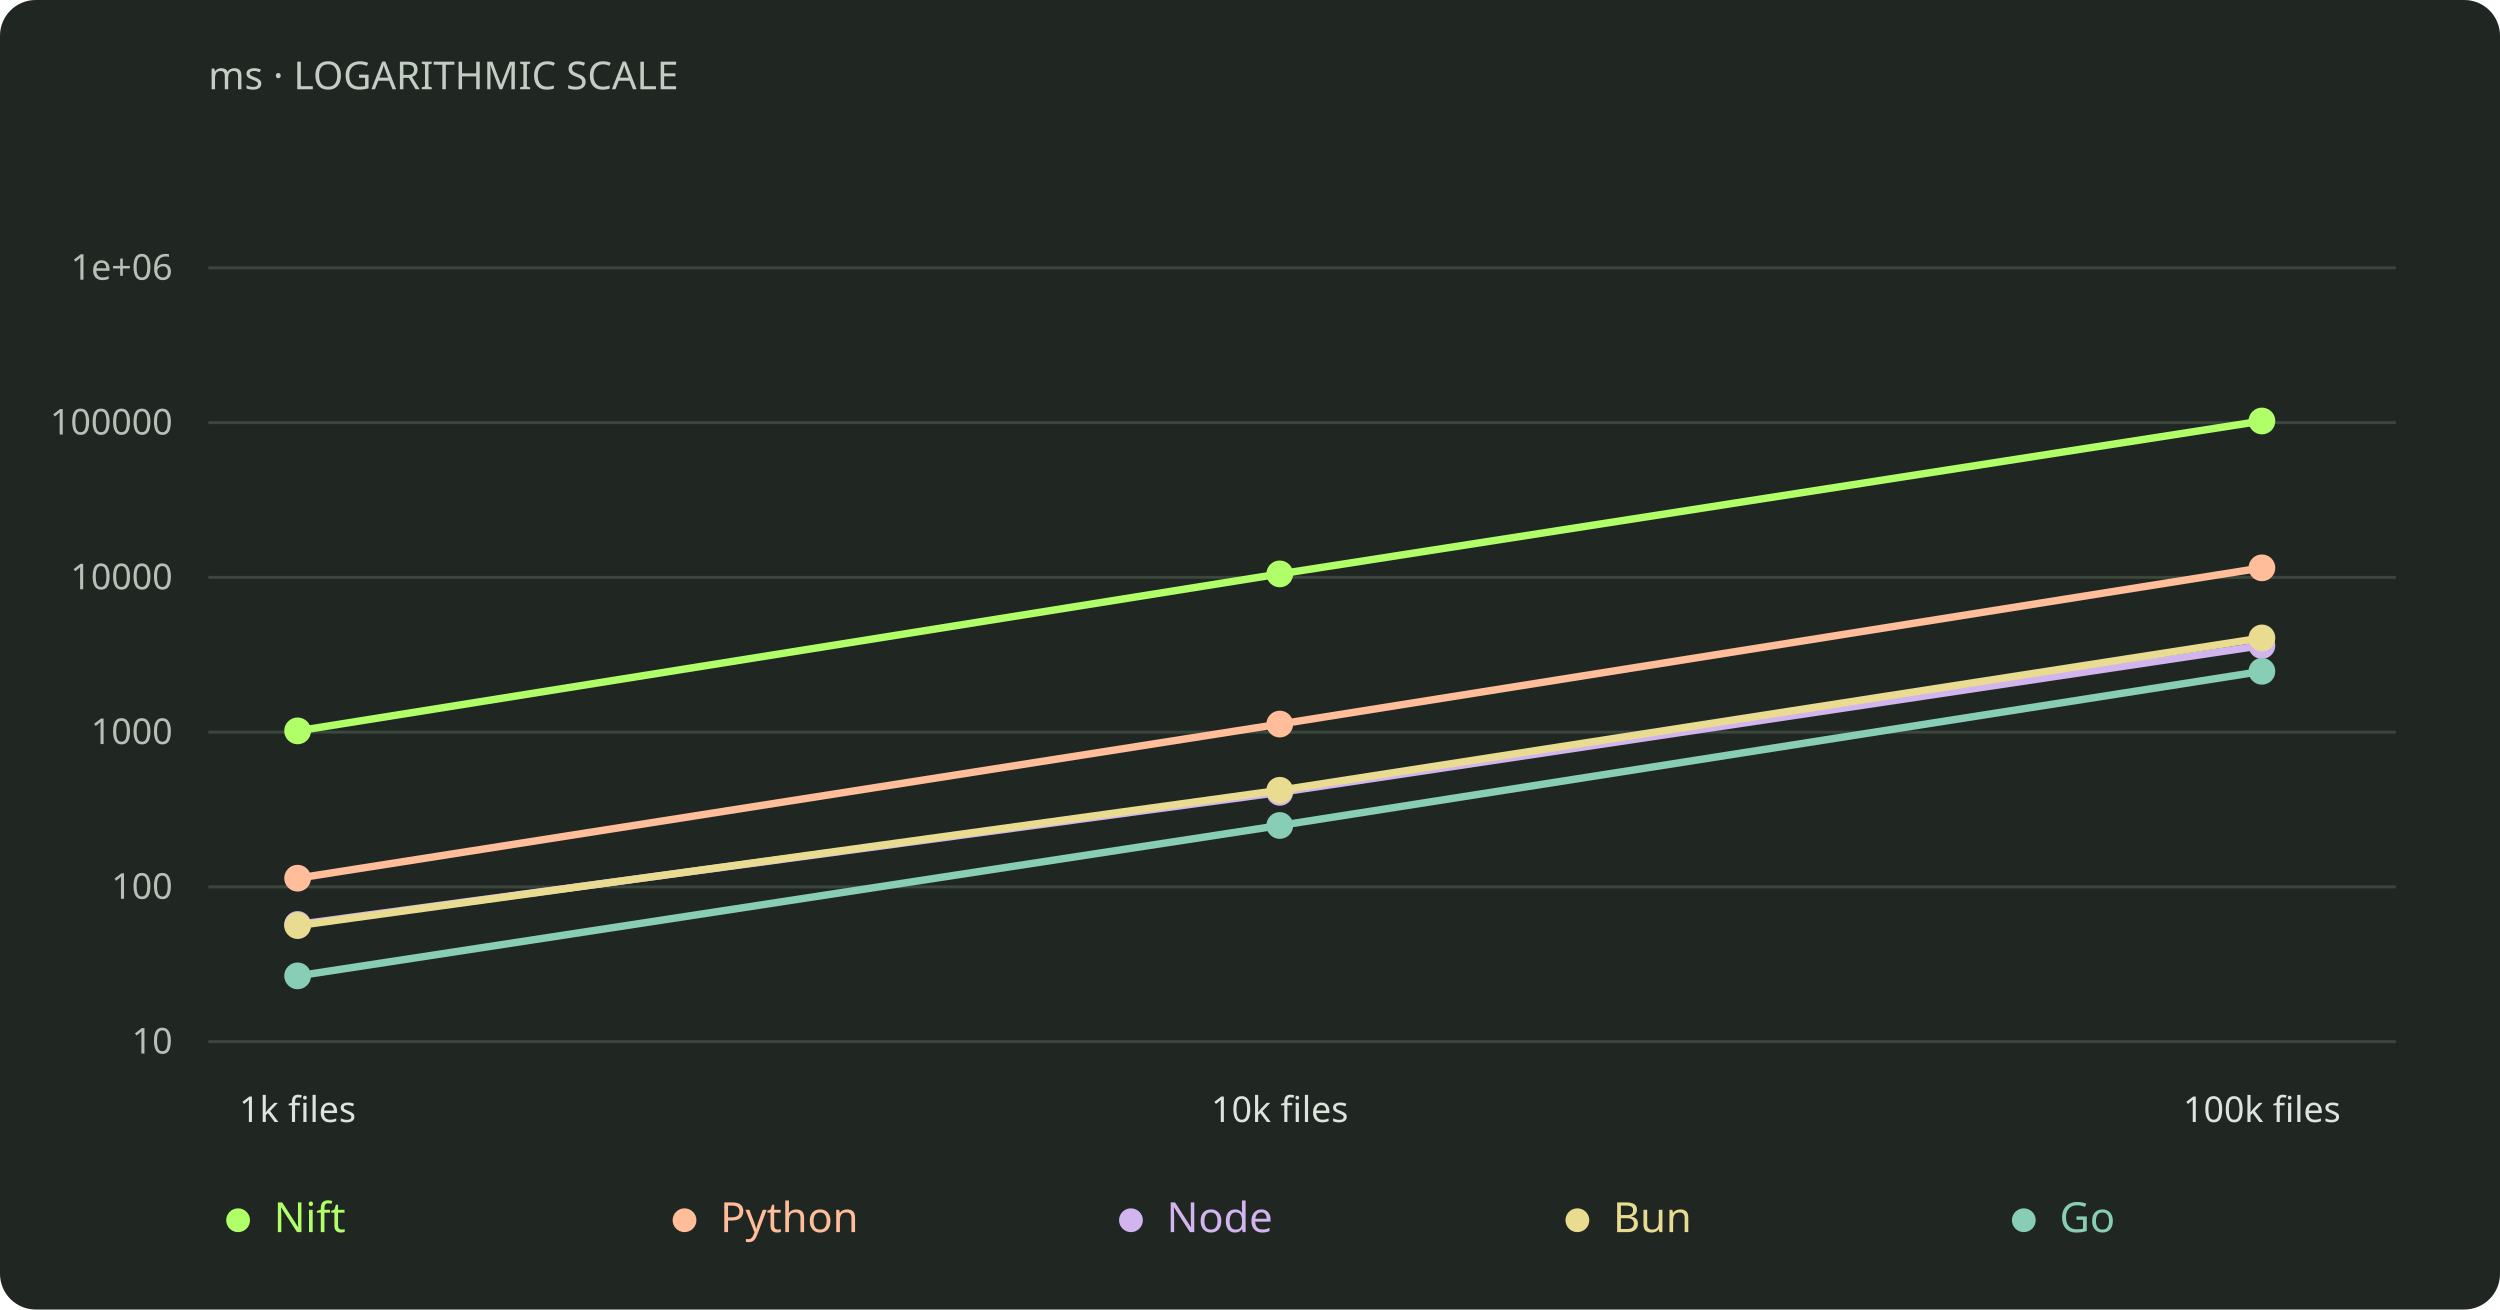
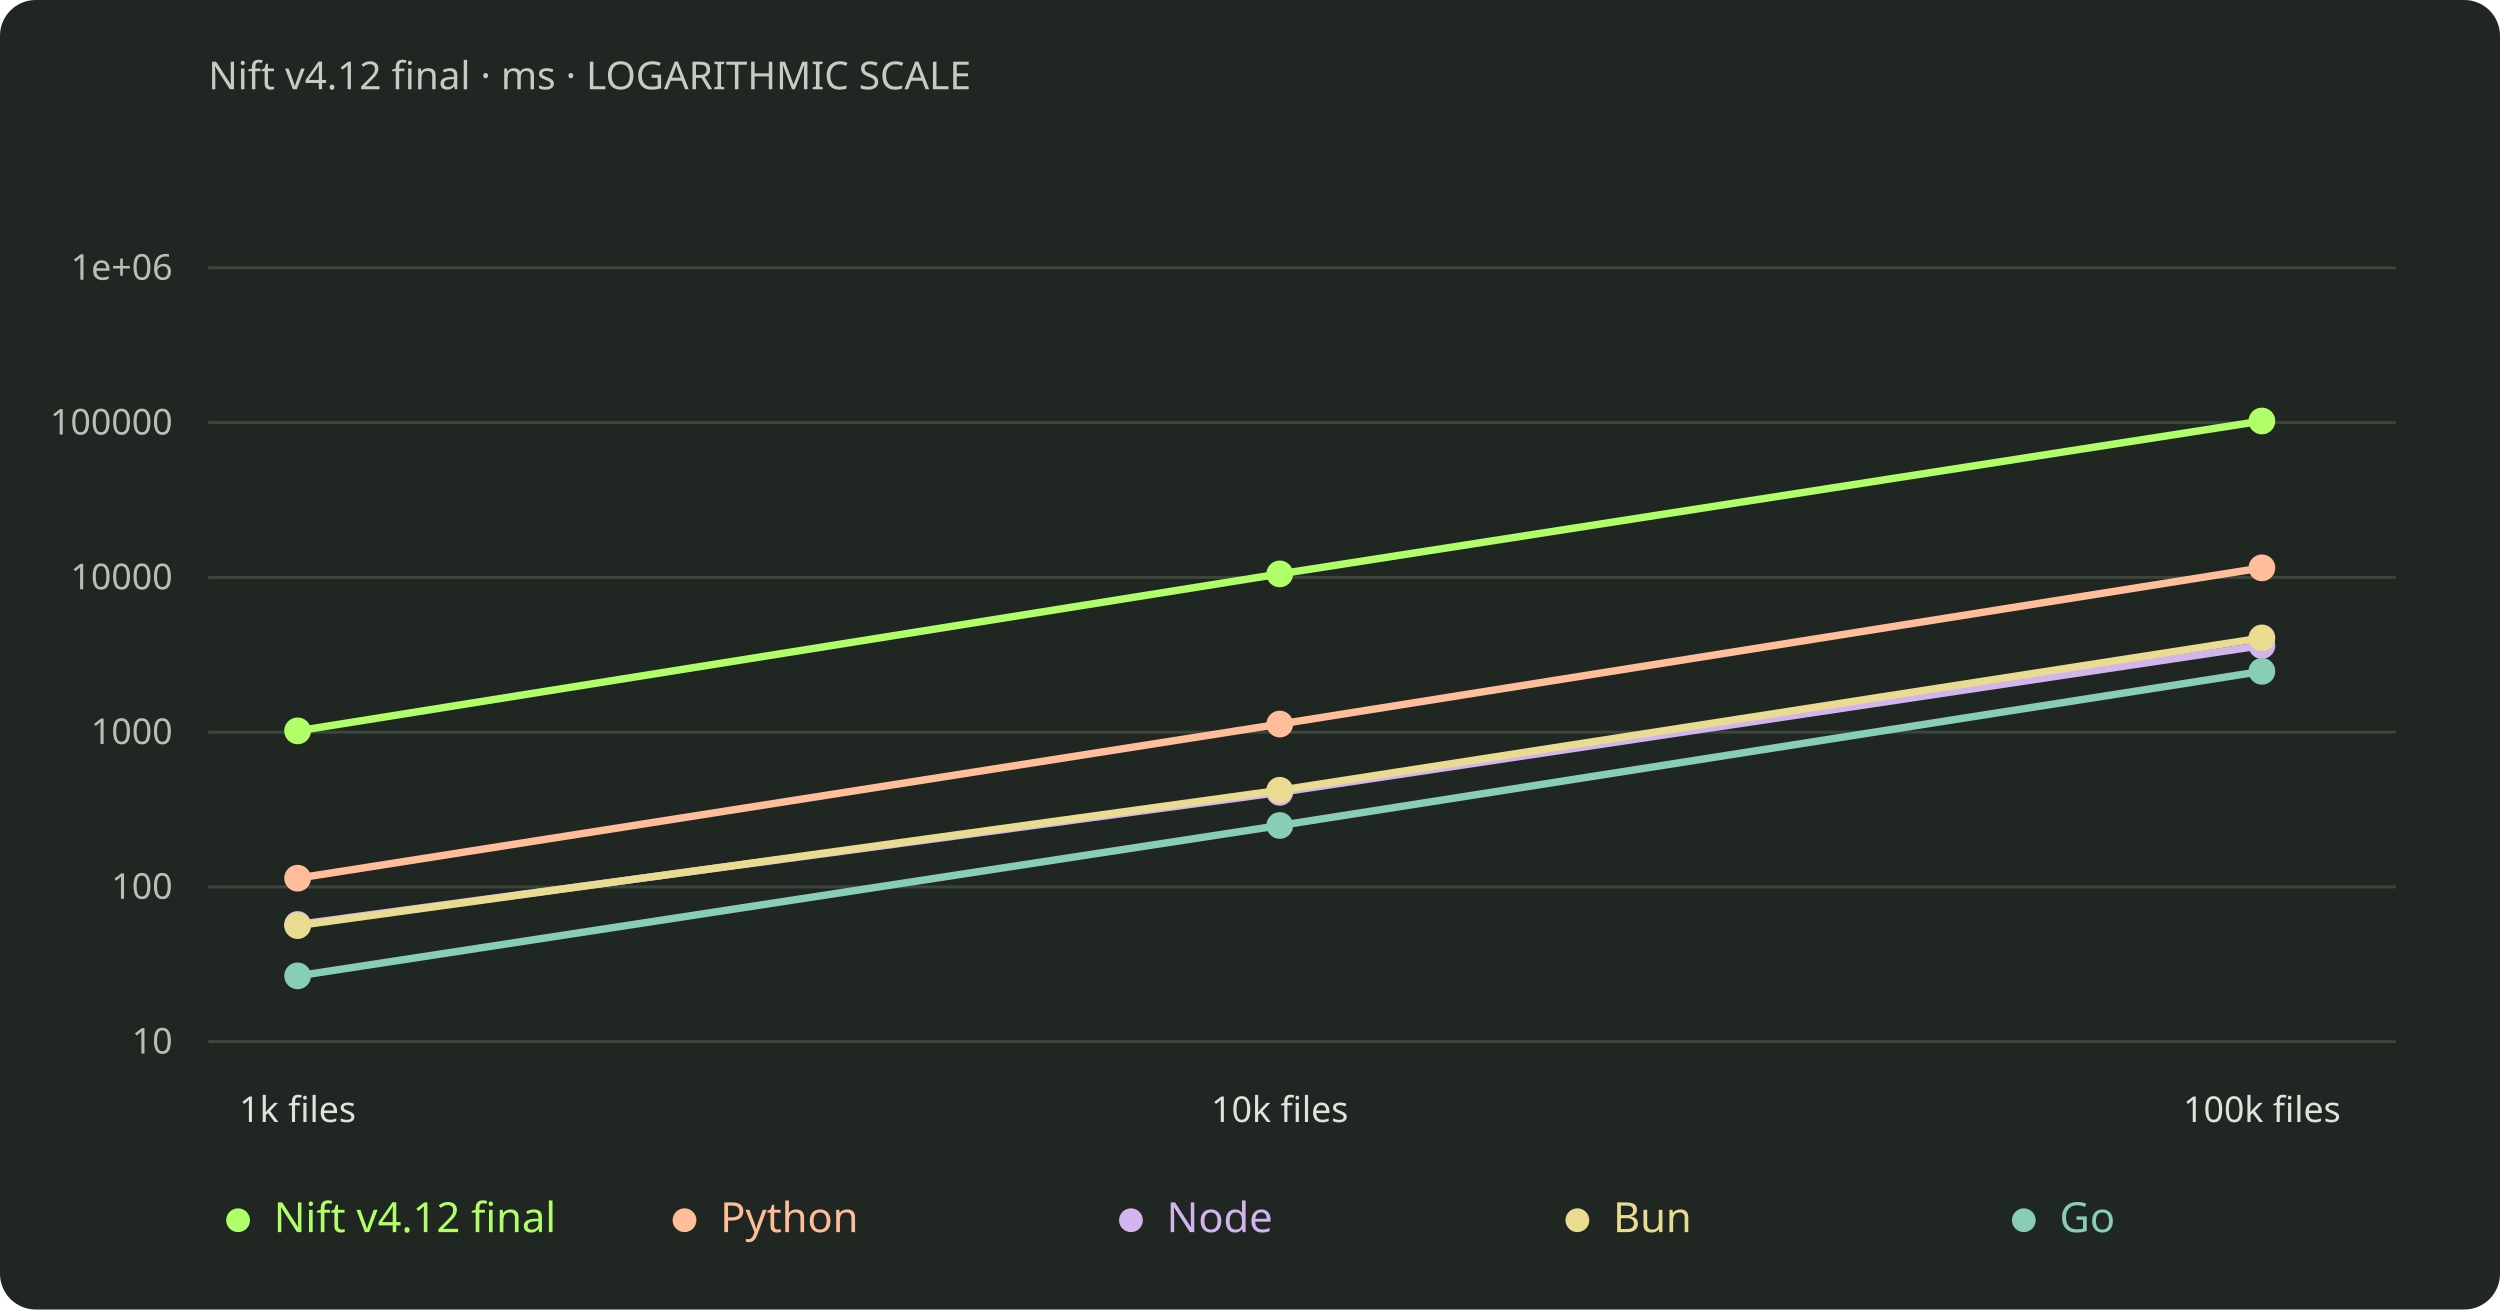
<svg xmlns="http://www.w3.org/2000/svg" viewBox="0 0 840 440" role="img" aria-labelledby="title desc">
  <rect width="840" height="440" fill="#202622" rx="12" />
-   <text x="70" y="30" fill="#c3cdc4" font-family="sans-serif" font-size="13">ms · LOGARITHMIC SCALE</text>
+   <text x="70" y="30" fill="#c3cdc4" font-family="sans-serif" font-size="13">Nift v4.12 final · ms · LOGARITHMIC SCALE</text>
  <path d="M70 350.0H805" stroke="#3b463d" />
  <text x="58" y="354.0" text-anchor="end" fill="#b6c0b7" font-family="sans-serif" font-size="12">10</text>
  <path d="M70 298.0H805" stroke="#3b463d" />
  <text x="58" y="302.0" text-anchor="end" fill="#b6c0b7" font-family="sans-serif" font-size="12">100</text>
  <path d="M70 246.0H805" stroke="#3b463d" />
  <text x="58" y="250.0" text-anchor="end" fill="#b6c0b7" font-family="sans-serif" font-size="12">1000</text>
  <path d="M70 194.0H805" stroke="#3b463d" />
  <text x="58" y="198.0" text-anchor="end" fill="#b6c0b7" font-family="sans-serif" font-size="12">10000</text>
  <path d="M70 142.0H805" stroke="#3b463d" />
  <text x="58" y="146.0" text-anchor="end" fill="#b6c0b7" font-family="sans-serif" font-size="12">100000</text>
  <path d="M70 90.0H805" stroke="#3b463d" />
  <text x="58" y="94.0" text-anchor="end" fill="#b6c0b7" font-family="sans-serif" font-size="12">1e+06</text>
  <circle cx="100.0" cy="245.574" r="4.5" fill="#b1ff68" />
  <circle cx="430.0" cy="192.833" r="4.5" fill="#b1ff68" />
  <circle cx="760.0" cy="141.455" r="4.5" fill="#b1ff68" />
  <polyline points="100.0,245.574 430.0,192.833 760.0,141.455" fill="none" stroke="#b1ff68" stroke-width="2.5" />
  <circle cx="80" cy="410" r="4" fill="#b1ff68" />
-   <text x="92" y="414" fill="#b1ff68" font-family="sans-serif" font-size="14">Nift</text>
+   <text x="92" y="414" fill="#b1ff68" font-family="sans-serif" font-size="14">Nift v4.12 final</text>
  <circle cx="100.0" cy="295.071" r="4.5" fill="#ffbd9a" />
  <circle cx="430.0" cy="243.288" r="4.5" fill="#ffbd9a" />
  <circle cx="760.0" cy="190.795" r="4.5" fill="#ffbd9a" />
  <polyline points="100.0,295.071 430.0,243.288 760.0,190.795" fill="none" stroke="#ffbd9a" stroke-width="2.5" />
  <circle cx="230" cy="410" r="4" fill="#ffbd9a" />
  <text x="242" y="414" fill="#ffbd9a" font-family="sans-serif" font-size="14">Python</text>
  <circle cx="100.0" cy="310.617" r="4.5" fill="#d2b4ef" />
  <circle cx="430.0" cy="266.237" r="4.5" fill="#d2b4ef" />
  <circle cx="760.0" cy="216.9" r="4.5" fill="#d2b4ef" />
  <polyline points="100.0,310.617 430.0,266.237 760.0,216.9" fill="none" stroke="#d2b4ef" stroke-width="2.5" />
  <circle cx="380" cy="410" r="4" fill="#d2b4ef" />
  <text x="392" y="414" fill="#d2b4ef" font-family="sans-serif" font-size="14">Node</text>
  <circle cx="100.0" cy="310.998" r="4.5" fill="#e9dc91" />
  <circle cx="430.0" cy="265.527" r="4.5" fill="#e9dc91" />
  <circle cx="760.0" cy="214.343" r="4.5" fill="#e9dc91" />
  <polyline points="100.0,310.998 430.0,265.527 760.0,214.343" fill="none" stroke="#e9dc91" stroke-width="2.5" />
  <circle cx="530" cy="410" r="4" fill="#e9dc91" />
  <text x="542" y="414" fill="#e9dc91" font-family="sans-serif" font-size="14">Bun</text>
  <circle cx="100.0" cy="327.892" r="4.5" fill="#88cdb5" />
  <circle cx="430.0" cy="277.362" r="4.5" fill="#88cdb5" />
  <circle cx="760.0" cy="225.56" r="4.5" fill="#88cdb5" />
  <polyline points="100.0,327.892 430.0,277.362 760.0,225.56" fill="none" stroke="#88cdb5" stroke-width="2.5" />
  <circle cx="680" cy="410" r="4" fill="#88cdb5" />
  <text x="692" y="414" fill="#88cdb5" font-family="sans-serif" font-size="14">Go</text>
  <text x="100.0" y="377" text-anchor="middle" fill="#dce4dd" font-family="sans-serif" font-size="12">1k files</text>
  <text x="430.0" y="377" text-anchor="middle" fill="#dce4dd" font-family="sans-serif" font-size="12">10k files</text>
  <text x="760.0" y="377" text-anchor="middle" fill="#dce4dd" font-family="sans-serif" font-size="12">100k files</text>
</svg>
